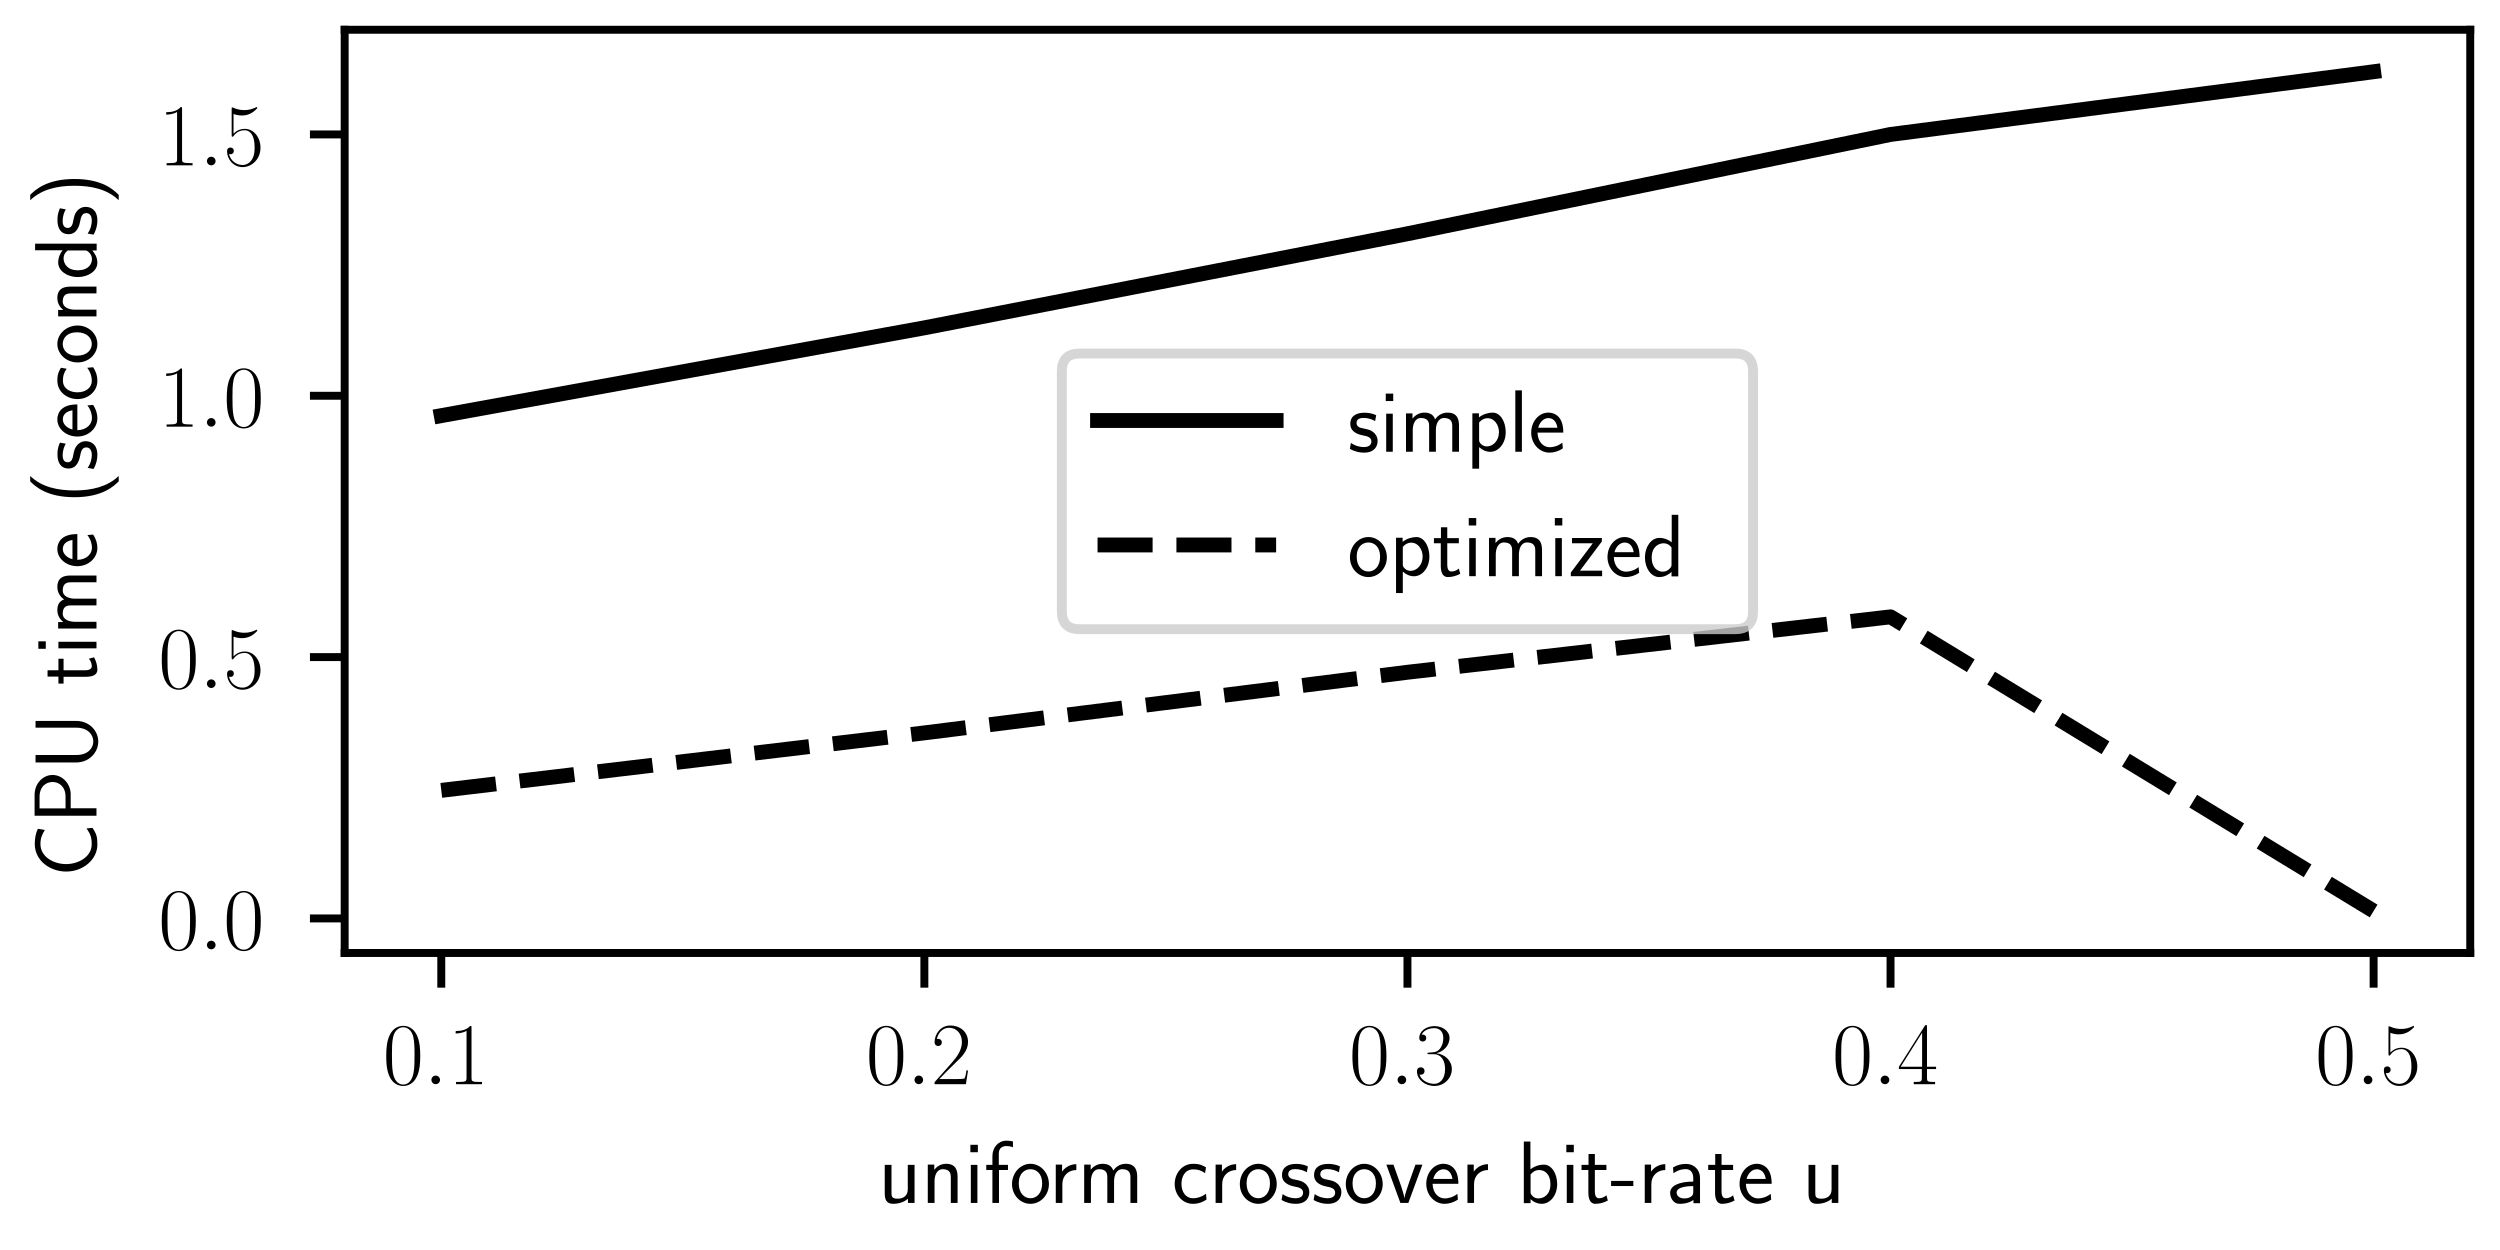
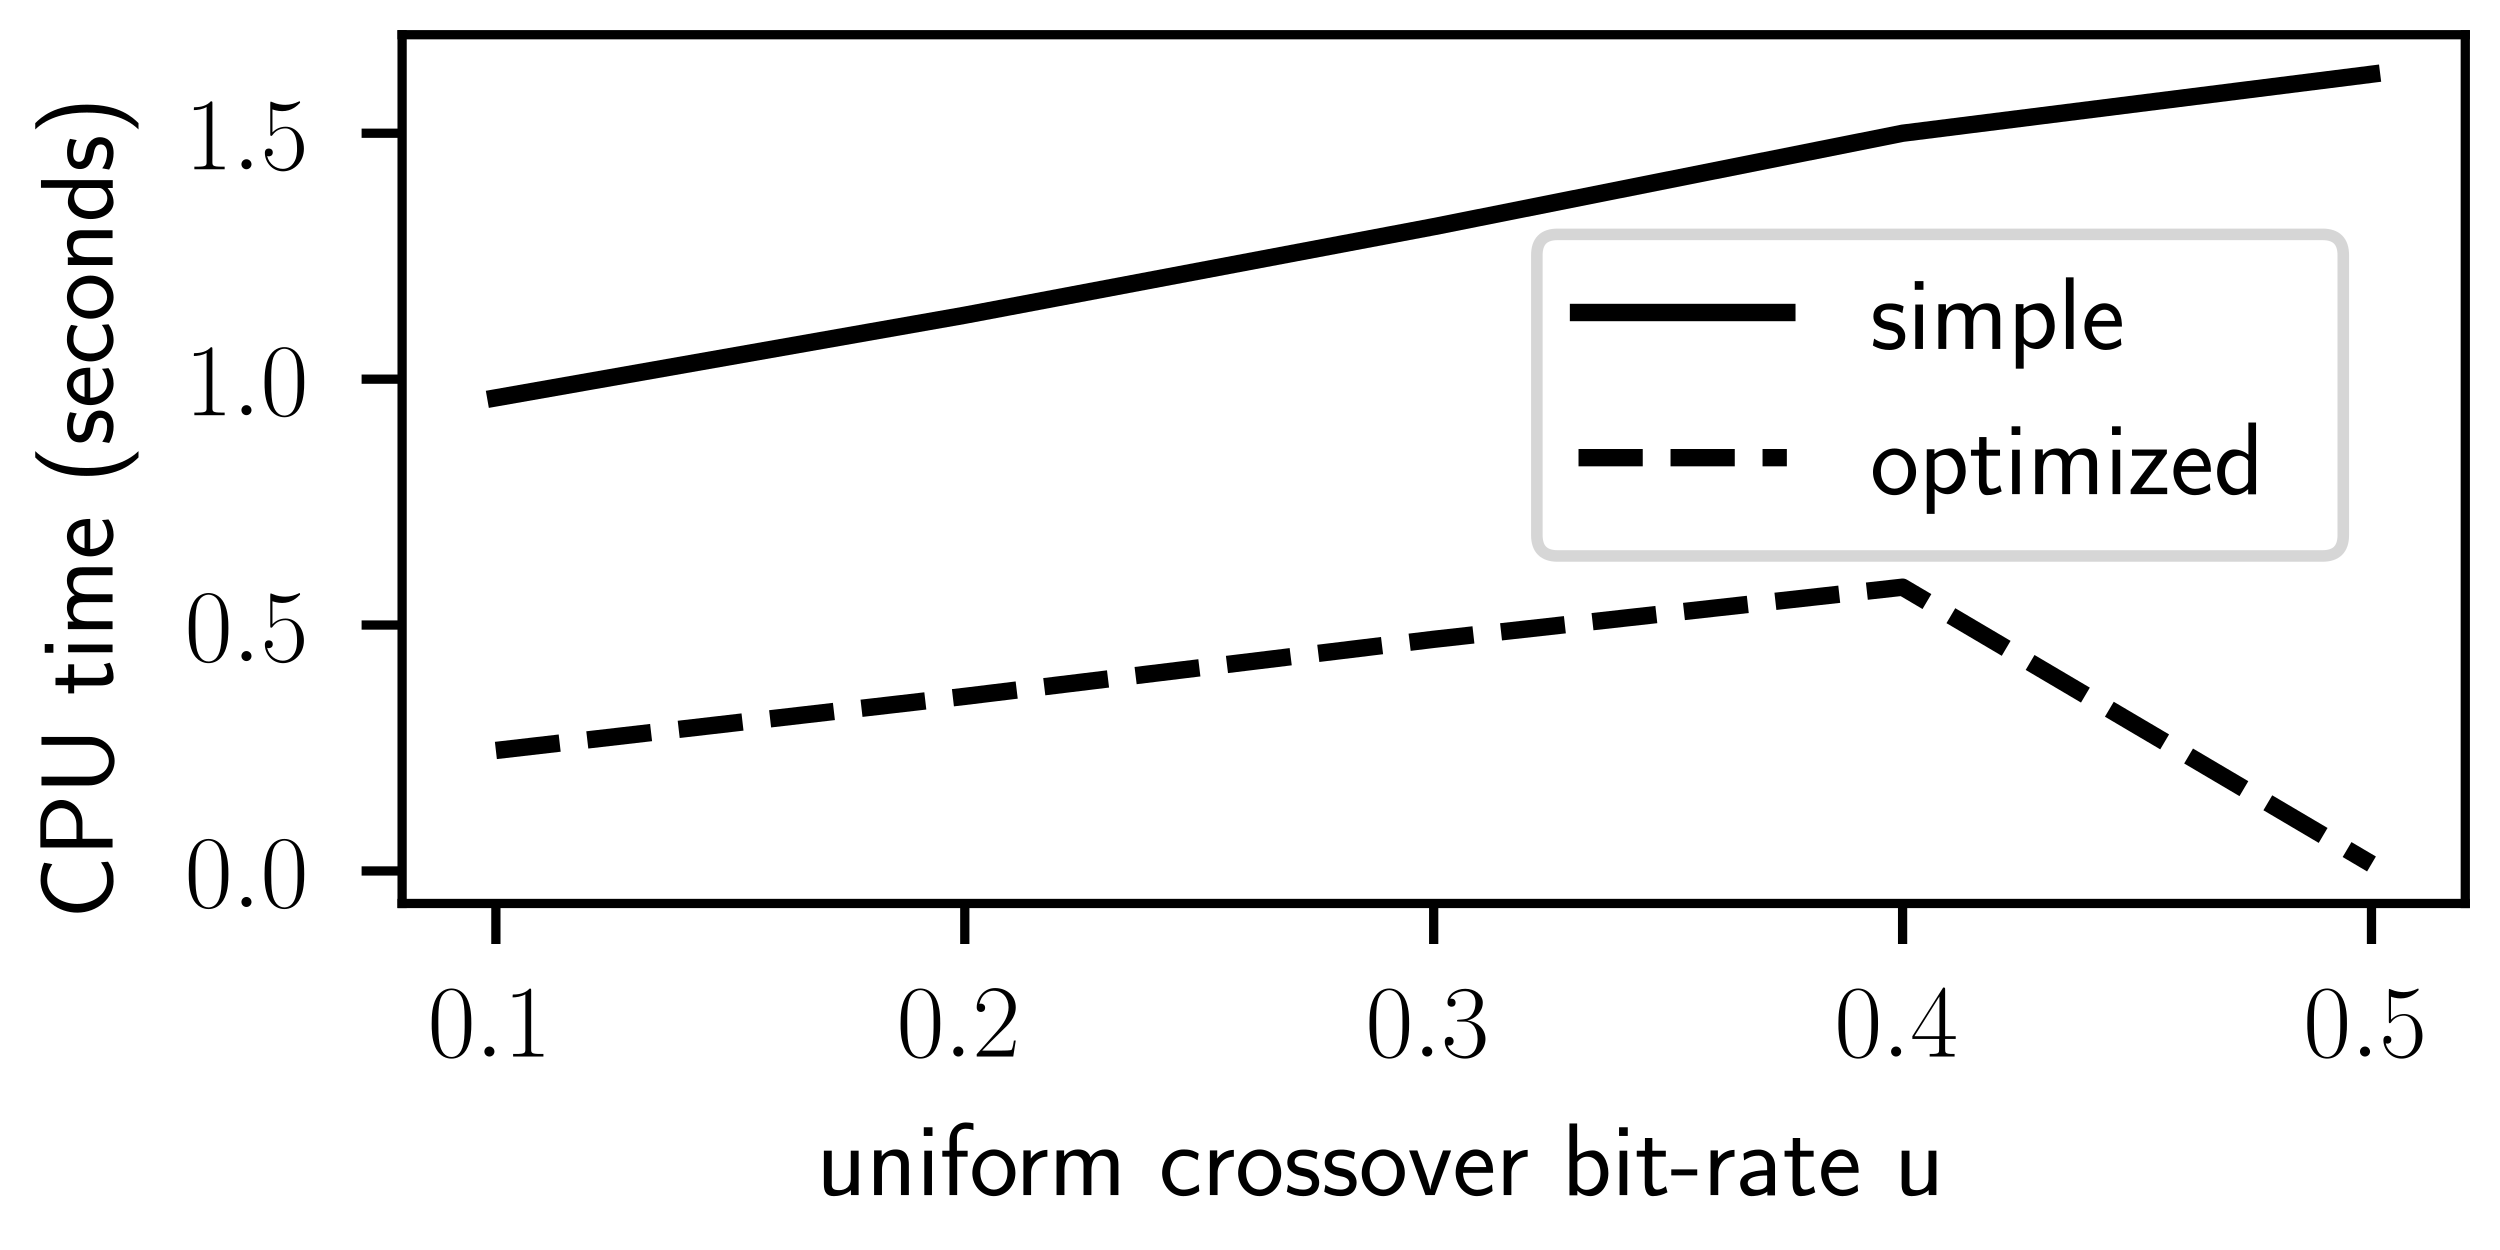
- <svg xmlns="http://www.w3.org/2000/svg" xmlns:xlink="http://www.w3.org/1999/xlink" width="252pt" height="126pt" viewBox="0 0 252 126" version="1.1">
+ <svg xmlns="http://www.w3.org/2000/svg" xmlns:xlink="http://www.w3.org/1999/xlink" width="216pt" height="108pt" viewBox="0 0 216 108" version="1.1">
  <defs>
    <style type="text/css">*{stroke-linejoin: round; stroke-linecap: butt}</style>
  </defs>
  <g id="figure_1">
    <g id="patch_1">
-       <path d="M 0 126  L 252 126  L 252 0  L 0 0  z " style="fill: #ffffff" />
+       <path d="M 0 108  L 216 108  L 216 0  L 0 0  z " style="fill: #ffffff" />
    </g>
    <g id="axes_1">
      <g id="patch_2">
-         <path d="M 34.742 96.06  L 249 96.06  L 249 3  L 34.742 3  z " style="fill: #ffffff" />
+         <path d="M 34.742 78.06  L 213 78.06  L 213 3  L 34.742 3  z " style="fill: #ffffff" />
      </g>
      <g id="matplotlib.axis_1">
        <g id="xtick_1">
          <g id="line2d_1">
            <defs>
-               <path id="m78b558a949" d="M 0 0  L 0 3.5  " style="stroke: #000000; stroke-width: 0.8" />
-             </defs>
-             <g>
-               <use xlink:href="#m78b558a949" x="44.481" y="96.06" style="stroke: #000000; stroke-width: 0.8" />
+               <path id="m9767671848" d="M 0 0  L 0 3.5  " style="stroke: #000000; stroke-width: 0.8" />
+             </defs>
+             <g>
+               <use xlink:href="#m9767671848" x="42.844" y="78.06" style="stroke: #000000; stroke-width: 0.8" />
            </g>
          </g>
          <g id="text_1">
-             <g transform="translate(38.59322 109.2862) scale(0.09 -0.09)">
+             <g transform="translate(36.95685 91.28619) scale(0.09 -0.09)">
              <defs>
                <path id="CMR17-30" d="M 2688 2025  C 2688 2416 2682 3080 2413 3591  C 2176 4039 1798 4198 1466 4198  C 1158 4198 768 4058 525 3597  C 269 3118 243 2524 243 2025  C 243 1661 250 1106 448 619  C 723 -39 1216 -128 1466 -128  C 1760 -128 2208 -7 2470 600  C 2662 1042 2688 1559 2688 2025  z M 1466 -26  C 1056 -26 813 325 723 812  C 653 1188 653 1738 653 2096  C 653 2588 653 2997 736 3387  C 858 3929 1216 4096 1466 4096  C 1728 4096 2067 3923 2189 3400  C 2272 3036 2278 2607 2278 2096  C 2278 1680 2278 1169 2202 792  C 2067 95 1690 -26 1466 -26  z " transform="scale(0.015625)" />
                <path id="CMMI12-3a" d="M 1178 307  C 1178 492 1024 619 870 619  C 685 619 557 466 557 313  C 557 128 710 0 864 0  C 1050 0 1178 153 1178 307  z " transform="scale(0.015625)" />
                <path id="CMR17-31" d="M 1702 4058  C 1702 4192 1696 4192 1606 4192  C 1357 3916 979 3827 621 3827  C 602 3827 570 3827 563 3808  C 557 3795 557 3782 557 3648  C 755 3648 1088 3686 1344 3839  L 1344 461  C 1344 236 1331 160 781 160  L 589 160  L 589 0  C 896 0 1216 0 1523 0  C 1830 0 2150 0 2458 0  L 2458 160  L 2266 160  C 1715 160 1702 230 1702 458  L 1702 4058  z " transform="scale(0.015625)" />
              </defs>
              <use xlink:href="#CMR17-30" transform="scale(0.996264)" />
              <use xlink:href="#CMMI12-3a" transform="translate(45.69048 0) scale(0.996264)" />
              <use xlink:href="#CMR17-31" transform="translate(72.78765 0) scale(0.996264)" />
            </g>
          </g>
        </g>
        <g id="xtick_2">
          <g id="line2d_2">
            <g>
-               <use xlink:href="#m78b558a949" x="93.176" y="96.06" style="stroke: #000000; stroke-width: 0.8" />
+               <use xlink:href="#m9767671848" x="83.358" y="78.06" style="stroke: #000000; stroke-width: 0.8" />
            </g>
          </g>
          <g id="text_2">
-             <g transform="translate(87.2882 109.2862) scale(0.09 -0.09)">
+             <g transform="translate(77.47002 91.28619) scale(0.09 -0.09)">
              <defs>
                <path id="CMR17-32" d="M 2669 989  L 2554 989  C 2490 536 2438 459 2413 420  C 2381 369 1920 369 1830 369  L 602 369  C 832 619 1280 1072 1824 1597  C 2214 1967 2669 2402 2669 3035  C 2669 3790 2067 4224 1395 4224  C 691 4224 262 3604 262 3030  C 262 2780 448 2748 525 2748  C 589 2748 781 2787 781 3010  C 781 3207 614 3264 525 3264  C 486 3264 448 3258 422 3245  C 544 3790 915 4058 1306 4058  C 1862 4058 2227 3617 2227 3035  C 2227 2479 1901 2000 1536 1584  L 262 146  L 262 0  L 2515 0  L 2669 989  z " transform="scale(0.015625)" />
              </defs>
              <use xlink:href="#CMR17-30" transform="scale(0.996264)" />
              <use xlink:href="#CMMI12-3a" transform="translate(45.69048 0) scale(0.996264)" />
              <use xlink:href="#CMR17-32" transform="translate(72.78765 0) scale(0.996264)" />
            </g>
          </g>
        </g>
        <g id="xtick_3">
          <g id="line2d_3">
            <g>
-               <use xlink:href="#m78b558a949" x="141.871" y="96.06" style="stroke: #000000; stroke-width: 0.8" />
+               <use xlink:href="#m9767671848" x="123.871" y="78.06" style="stroke: #000000; stroke-width: 0.8" />
            </g>
          </g>
          <g id="text_3">
-             <g transform="translate(135.9832 109.2862) scale(0.09 -0.09)">
+             <g transform="translate(117.9832 91.28619) scale(0.09 -0.09)">
              <defs>
                <path id="CMR17-33" d="M 1414 2157  C 1984 2157 2234 1662 2234 1090  C 2234 320 1824 25 1453 25  C 1114 25 563 194 390 693  C 422 680 454 680 486 680  C 640 680 755 782 755 948  C 755 1133 614 1216 486 1216  C 378 1216 211 1165 211 926  C 211 335 787 -128 1466 -128  C 2176 -128 2720 430 2720 1085  C 2720 1707 2208 2157 1600 2227  C 2086 2328 2554 2756 2554 3329  C 2554 3820 2048 4179 1472 4179  C 890 4179 378 3829 378 3329  C 378 3110 544 3072 627 3072  C 762 3072 877 3155 877 3321  C 877 3486 762 3569 627 3569  C 602 3569 570 3569 544 3557  C 730 3959 1235 4032 1459 4032  C 1683 4032 2106 3925 2106 3320  C 2106 3143 2080 2828 1862 2550  C 1670 2304 1453 2304 1242 2284  C 1210 2284 1062 2269 1037 2269  C 992 2263 966 2257 966 2208  C 966 2163 973 2157 1101 2157  L 1414 2157  z " transform="scale(0.015625)" />
              </defs>
              <use xlink:href="#CMR17-30" transform="scale(0.996264)" />
              <use xlink:href="#CMMI12-3a" transform="translate(45.69048 0) scale(0.996264)" />
              <use xlink:href="#CMR17-33" transform="translate(72.78765 0) scale(0.996264)" />
            </g>
          </g>
        </g>
        <g id="xtick_4">
          <g id="line2d_4">
            <g>
-               <use xlink:href="#m78b558a949" x="190.566" y="96.06" style="stroke: #000000; stroke-width: 0.8" />
+               <use xlink:href="#m9767671848" x="164.384" y="78.06" style="stroke: #000000; stroke-width: 0.8" />
            </g>
          </g>
          <g id="text_4">
-             <g transform="translate(184.6782 109.2862) scale(0.09 -0.09)">
+             <g transform="translate(158.4964 91.28619) scale(0.09 -0.09)">
              <defs>
                <path id="CMR17-34" d="M 2150 4122  C 2150 4256 2144 4256 2029 4256  L 128 1254  L 128 1088  L 1779 1088  L 1779 457  C 1779 224 1766 160 1318 160  L 1197 160  L 1197 0  C 1402 0 1747 0 1965 0  C 2182 0 2528 0 2733 0  L 2733 160  L 2611 160  C 2163 160 2150 224 2150 457  L 2150 1088  L 2803 1088  L 2803 1254  L 2150 1254  L 2150 4122  z M 1798 3703  L 1798 1254  L 256 1254  L 1798 3703  z " transform="scale(0.015625)" />
              </defs>
              <use xlink:href="#CMR17-30" transform="scale(0.996264)" />
              <use xlink:href="#CMMI12-3a" transform="translate(45.69048 0) scale(0.996264)" />
              <use xlink:href="#CMR17-34" transform="translate(72.78765 0) scale(0.996264)" />
            </g>
          </g>
        </g>
        <g id="xtick_5">
          <g id="line2d_5">
            <g>
-               <use xlink:href="#m78b558a949" x="239.261" y="96.06" style="stroke: #000000; stroke-width: 0.8" />
+               <use xlink:href="#m9767671848" x="204.897" y="78.06" style="stroke: #000000; stroke-width: 0.8" />
            </g>
          </g>
          <g id="text_5">
-             <g transform="translate(233.3732 109.2862) scale(0.09 -0.09)">
+             <g transform="translate(199.0095 91.28619) scale(0.09 -0.09)">
              <defs>
                <path id="CMR17-35" d="M 730 3692  C 794 3666 1056 3584 1325 3584  C 1920 3584 2246 3911 2432 4100  C 2432 4157 2432 4192 2394 4192  C 2387 4192 2374 4192 2323 4163  C 2099 4058 1837 3973 1517 3973  C 1325 3973 1037 3999 723 4139  C 653 4171 640 4171 634 4171  C 602 4171 595 4164 595 4037  L 595 2203  C 595 2089 595 2057 659 2057  C 691 2057 704 2070 736 2114  C 941 2401 1222 2522 1542 2522  C 1766 2522 2246 2382 2246 1289  C 2246 1085 2246 715 2054 421  C 1894 159 1645 25 1370 25  C 947 25 518 320 403 814  C 429 807 480 795 506 795  C 589 795 749 840 749 1038  C 749 1210 627 1280 506 1280  C 358 1280 262 1190 262 1011  C 262 454 704 -128 1382 -128  C 2042 -128 2669 440 2669 1264  C 2669 2030 2170 2624 1549 2624  C 1222 2624 947 2503 730 2274  L 730 3692  z " transform="scale(0.015625)" />
              </defs>
              <use xlink:href="#CMR17-30" transform="scale(0.996264)" />
              <use xlink:href="#CMMI12-3a" transform="translate(45.69048 0) scale(0.996264)" />
              <use xlink:href="#CMR17-35" transform="translate(72.78765 0) scale(0.996264)" />
            </g>
          </g>
        </g>
        <g id="text_6">
-           <g transform="translate(88.51852 121.2563) scale(0.09 -0.09)">
+           <g transform="translate(70.51852 103.2563) scale(0.09 -0.09)">
            <defs>
              <path id="CMSS17-75" d="M 2618 2739  L 2131 2739  L 2131 972  C 2131 498 1786 306 1421 306  C 998 306 960 447 960 709  L 960 2739  L 474 2739  L 474 678  C 474 179 646 -64 1088 -64  C 1306 -64 1798 -13 2144 306  L 2144 0  L 2618 0  L 2618 2739  z " transform="scale(0.015625)" />
              <path id="CMSS17-6e" d="M 2618 1877  C 2618 2283 2522 2816 1798 2816  C 1389 2816 1120 2606 941 2389  L 941 2758  L 474 2758  L 474 0  L 960 0  L 960 1559  C 960 1964 1114 2428 1549 2428  C 2112 2428 2131 2048 2131 1829  L 2131 0  L 2618 0  L 2618 1877  z " transform="scale(0.015625)" />
              <path id="CMSS17-69" d="M 979 4183  L 442 4183  L 442 3648  L 979 3648  L 979 4183  z M 947 2739  L 474 2739  L 474 0  L 947 0  L 947 2739  z " transform="scale(0.015625)" />
              <path id="CMSS17-66" d="M 1075 2368  L 1722 2368  L 1722 2737  L 1062 2737  L 1062 3559  C 1062 4014 1408 4092 1606 4092  C 1670 4092 1850 4092 2080 4009  L 2080 4429  C 1933 4461 1754 4480 1613 4480  C 1018 4480 602 3993 602 3359  L 602 2737  L 160 2737  L 160 2368  L 602 2368  L 602 0  L 1075 0  L 1075 2368  z " transform="scale(0.015625)" />
              <path id="CMSS17-6f" d="M 2829 1356  C 2829 2176 2221 2816 1504 2816  C 768 2816 173 2157 173 1356  C 173 544 787 -64 1498 -64  C 2227 -64 2829 563 2829 1356  z M 1504 337  C 1050 337 659 709 659 1408  C 659 2151 1114 2427 1498 2427  C 1914 2427 2342 2126 2342 1408  C 2342 683 1926 337 1504 337  z " transform="scale(0.015625)" />
              <path id="CMSS17-72" d="M 954 1363  C 954 1965 1395 2368 1958 2368  L 1958 2789  C 1549 2789 1165 2585 934 2253  L 934 2758  L 480 2758  L 480 0  L 954 0  L 954 1363  z " transform="scale(0.015625)" />
              <path id="CMSS17-6d" d="M 4288 1877  C 4288 2308 4179 2816 3462 2816  C 2982 2816 2694 2516 2566 2331  C 2451 2670 2182 2816 1798 2816  C 1363 2816 1088 2568 941 2389  L 941 2758  L 474 2758  L 474 0  L 960 0  L 960 1559  C 960 1939 1101 2428 1555 2428  C 2138 2428 2138 2016 2138 1829  L 2138 0  L 2624 0  L 2624 1559  C 2624 1939 2765 2428 3219 2428  C 3802 2428 3802 2016 3802 1829  L 3802 0  L 4288 0  L 4288 1877  z " transform="scale(0.015625)" />
              <path id="CMSS17-63" d="M 2464 2541  C 2464 2585 2170 2714 2093 2739  C 1882 2816 1613 2816 1542 2816  C 710 2816 211 2093 211 1363  C 211 595 768 -64 1517 -64  C 1946 -64 2253 76 2502 242  L 2464 664  C 2189 453 1869 337 1523 337  C 1024 337 698 774 698 1369  C 698 1831 909 2414 1549 2414  C 1901 2414 2099 2343 2394 2145  L 2464 2541  z " transform="scale(0.015625)" />
              <path id="CMSS17-73" d="M 2061 2627  C 1683 2807 1389 2807 1197 2807  C 742 2807 198 2648 198 2003  C 198 1359 902 1218 1094 1179  C 1389 1122 1715 1058 1715 740  C 1715 337 1254 337 1171 337  C 915 337 563 407 243 638  L 166 210  C 531 0 883 -64 1178 -64  C 1965 -64 2163 416 2163 781  C 2163 1094 1984 1305 1862 1401  C 1651 1568 1574 1587 1050 1696  C 960 1709 646 1779 646 2066  C 646 2432 1050 2432 1139 2432  C 1555 2432 1811 2303 1984 2208  L 2061 2627  z " transform="scale(0.015625)" />
              <path id="CMSS17-76" d="M 2675 2752  L 2176 2752  L 1747 1556  C 1613 1165 1421 627 1389 352  L 1382 352  C 1370 468 1318 634 1286 749  C 1248 890 1197 1056 1158 1172  L 595 2752  L 83 2752  L 1094 0  L 1664 0  L 2675 2752  z " transform="scale(0.015625)" />
              <path id="CMSS17-65" d="M 2502 1377  C 2502 1590 2490 2003 2285 2345  C 2061 2713 1696 2816 1421 2816  C 755 2816 192 2188 192 1375  C 192 582 774 -64 1510 -64  C 1798 -64 2150 19 2470 248  C 2470 274 2458 414 2451 420  C 2451 433 2432 630 2432 656  C 2125 407 1773 325 1517 325  C 1107 325 666 667 646 1377  L 2502 1377  z M 698 1728  C 781 2084 1062 2421 1421 2421  C 1517 2421 1965 2421 2080 1728  L 698 1728  z " transform="scale(0.015625)" />
              <path id="CMSS17-62" d="M 954 4416  L 480 4416  L 480 -13  L 966 -13  L 966 274  C 1210 38 1504 -64 1766 -64  C 2381 -64 2880 549 2880 1352  C 2880 2086 2496 2756 1926 2756  C 1523 2756 1165 2591 954 2419  L 954 4416  z M 966 2046  C 1107 2222 1306 2368 1587 2368  C 1965 2368 2394 2097 2394 1352  C 2394 558 1882 325 1530 325  C 1402 325 1267 356 1139 464  C 966 615 966 709 966 797  L 966 2046  z " transform="scale(0.015625)" />
              <path id="CMSS17-74" d="M 1069 2368  L 1901 2368  L 1901 2737  L 1069 2737  L 1069 3520  L 614 3520  L 614 2737  L 109 2737  L 109 2368  L 602 2368  L 602 749  C 602 384 685 -64 1107 -64  C 1427 -64 1722 25 2003 172  L 1901 548  C 1747 414 1562 337 1363 337  C 1082 337 1069 696 1069 856  L 1069 2368  z " transform="scale(0.015625)" />
              <path id="CMSS17-2d" d="M 1664 1216  L 1664 1585  L 64 1585  L 64 1216  L 1664 1216  z " transform="scale(0.015625)" />
              <path id="CMSS17-61" d="M 2406 1791  C 2406 2392 1978 2808 1402 2808  C 1120 2808 813 2757 461 2553  L 499 2135  C 659 2248 934 2432 1395 2432  C 1722 2432 1920 2180 1920 1782  L 1920 1536  C 896 1536 256 1238 256 726  C 256 461 416 -64 947 -64  C 1043 -64 1562 -64 1933 217  L 1933 -19  L 2406 -19  L 2406 1791  z M 1920 816  C 1920 701 1920 548 1728 434  C 1562 325 1350 325 1261 325  C 941 325 723 511 723 744  C 723 1211 1722 1211 1920 1211  L 1920 816  z " transform="scale(0.015625)" />
            </defs>
            <use xlink:href="#CMSS17-75" transform="scale(0.996264)" />
            <use xlink:href="#CMSS17-6e" transform="translate(48.20494 0) scale(0.996264)" />
            <use xlink:href="#CMSS17-69" transform="translate(96.40989 0) scale(0.996264)" />
            <use xlink:href="#CMSS17-66" transform="translate(118.5906 0) scale(0.996264)" />
            <use xlink:href="#CMSS17-6f" transform="translate(147.2173 0) scale(0.996264)" />
            <use xlink:href="#CMSS17-72" transform="translate(191.4584 0) scale(0.996264)" />
            <use xlink:href="#CMSS17-6d" transform="translate(223.3682 0) scale(0.996264)" />
            <use xlink:href="#CMSS17-63" transform="translate(328.8266 0) scale(0.996264)" />
            <use xlink:href="#CMSS17-72" transform="translate(370.4654 0) scale(0.996264)" />
            <use xlink:href="#CMSS17-6f" transform="translate(402.3752 0) scale(0.996264)" />
            <use xlink:href="#CMSS17-73" transform="translate(449.2188 0) scale(0.996264)" />
            <use xlink:href="#CMSS17-73" transform="translate(485.1323 0) scale(0.996264)" />
            <use xlink:href="#CMSS17-6f" transform="translate(521.0459 0) scale(0.996264)" />
            <use xlink:href="#CMSS17-76" transform="translate(567.8895 0) scale(0.996264)" />
            <use xlink:href="#CMSS17-65" transform="translate(610.8896 0) scale(0.996264)" />
            <use xlink:href="#CMSS17-72" transform="translate(652.5285 0) scale(0.996264)" />
            <use xlink:href="#CMSS17-62" transform="translate(715.6674 0) scale(0.996264)" />
            <use xlink:href="#CMSS17-69" transform="translate(763.8723 0) scale(0.996264)" />
            <use xlink:href="#CMSS17-74" transform="translate(786.053 0) scale(0.996264)" />
            <use xlink:href="#CMSS17-2d" transform="translate(819.8846 0) scale(0.996264)" />
            <use xlink:href="#CMSS17-72" transform="translate(851.1137 0) scale(0.996264)" />
            <use xlink:href="#CMSS17-61" transform="translate(883.0235 0) scale(0.996264)" />
            <use xlink:href="#CMSS17-74" transform="translate(927.9454 0) scale(0.996264)" />
            <use xlink:href="#CMSS17-65" transform="translate(961.777 0) scale(0.996264)" />
            <use xlink:href="#CMSS17-75" transform="translate(1034.645 0) scale(0.996264)" />
          </g>
        </g>
      </g>
      <g id="matplotlib.axis_2">
        <g id="ytick_1">
          <g id="line2d_6">
            <defs>
-               <path id="md52f98ea32" d="M 0 0  L -3.5 0  " style="stroke: #000000; stroke-width: 0.8" />
-             </defs>
-             <g>
-               <use xlink:href="#md52f98ea32" x="34.742" y="92.578" style="stroke: #000000; stroke-width: 0.8" />
+               <path id="m0d270eda82" d="M 0 0  L -3.5 0  " style="stroke: #000000; stroke-width: 0.8" />
+             </defs>
+             <g>
+               <use xlink:href="#m0d270eda82" x="34.742" y="75.251" style="stroke: #000000; stroke-width: 0.8" />
            </g>
          </g>
          <g id="text_7">
-             <g transform="translate(15.96662 95.691) scale(0.09 -0.09)">
+             <g transform="translate(15.96662 78.36448) scale(0.09 -0.09)">
              <use xlink:href="#CMR17-30" transform="scale(0.996264)" />
              <use xlink:href="#CMMI12-3a" transform="translate(45.69048 0) scale(0.996264)" />
              <use xlink:href="#CMR17-30" transform="translate(72.78765 0) scale(0.996264)" />
            </g>
          </g>
        </g>
        <g id="ytick_2">
          <g id="line2d_7">
            <g>
-               <use xlink:href="#md52f98ea32" x="34.742" y="66.236" style="stroke: #000000; stroke-width: 0.8" />
+               <use xlink:href="#m0d270eda82" x="34.742" y="54.005" style="stroke: #000000; stroke-width: 0.8" />
            </g>
          </g>
          <g id="text_8">
-             <g transform="translate(15.96662 69.34919) scale(0.09 -0.09)">
+             <g transform="translate(15.96662 57.11783) scale(0.09 -0.09)">
              <use xlink:href="#CMR17-30" transform="scale(0.996264)" />
              <use xlink:href="#CMMI12-3a" transform="translate(45.69048 0) scale(0.996264)" />
              <use xlink:href="#CMR17-35" transform="translate(72.78765 0) scale(0.996264)" />
            </g>
          </g>
        </g>
        <g id="ytick_3">
          <g id="line2d_8">
            <g>
-               <use xlink:href="#md52f98ea32" x="34.742" y="39.894" style="stroke: #000000; stroke-width: 0.8" />
+               <use xlink:href="#m0d270eda82" x="34.742" y="32.758" style="stroke: #000000; stroke-width: 0.8" />
            </g>
          </g>
          <g id="text_9">
-             <g transform="translate(15.96662 43.00738) scale(0.09 -0.09)">
+             <g transform="translate(15.96662 35.87119) scale(0.09 -0.09)">
              <use xlink:href="#CMR17-31" transform="scale(0.996264)" />
              <use xlink:href="#CMMI12-3a" transform="translate(45.69048 0) scale(0.996264)" />
              <use xlink:href="#CMR17-30" transform="translate(72.78765 0) scale(0.996264)" />
            </g>
          </g>
        </g>
        <g id="ytick_4">
          <g id="line2d_9">
            <g>
-               <use xlink:href="#md52f98ea32" x="34.742" y="13.552" style="stroke: #000000; stroke-width: 0.8" />
+               <use xlink:href="#m0d270eda82" x="34.742" y="11.511" style="stroke: #000000; stroke-width: 0.8" />
            </g>
          </g>
          <g id="text_10">
-             <g transform="translate(15.96662 16.66557) scale(0.09 -0.09)">
+             <g transform="translate(15.96662 14.62455) scale(0.09 -0.09)">
              <use xlink:href="#CMR17-31" transform="scale(0.996264)" />
              <use xlink:href="#CMMI12-3a" transform="translate(45.69048 0) scale(0.996264)" />
              <use xlink:href="#CMR17-35" transform="translate(72.78765 0) scale(0.996264)" />
            </g>
          </g>
        </g>
        <g id="text_11">
-           <g transform="translate(9.725022 88.4088) rotate(-90) scale(0.09 -0.09)">
+           <g transform="translate(9.725022 79.4088) rotate(-90) scale(0.09 -0.09)">
            <defs>
              <path id="CMSS17-43" d="M 3501 714  C 3072 427 2874 344 2355 344  C 1459 344 934 1303 934 2179  C 934 3112 1472 4032 2381 4032  C 2790 4032 3059 3918 3386 3715  L 3475 4217  C 3168 4370 2778 4440 2387 4440  C 1158 4440 397 3316 397 2179  C 397 927 1299 -64 2323 -64  C 2874 -64 3066 -19 3539 280  L 3501 714  z " transform="scale(0.015625)" />
              <path id="CMSS17-50" d="M 2106 1856  C 2874 1856 3501 2453 3501 3158  C 3501 3850 2899 4453 2067 4453  L 570 4453  L 570 0  L 1107 0  L 1107 1856  L 2106 1856  z M 1926 4096  C 2669 4096 2995 3627 2995 3157  C 2995 2720 2694 2226 1926 2226  L 1094 2226  L 1094 4096  L 1926 4096  z " transform="scale(0.015625)" />
              <path id="CMSS17-55" d="M 3552 4384  L 3066 4384  L 3066 1449  C 3066 604 2547 229 2074 229  C 1587 229 1101 623 1101 1443  L 1101 4384  L 563 4384  L 563 1454  C 563 539 1274 -128 2067 -128  C 2861 -128 3552 539 3552 1454  L 3552 4384  z " transform="scale(0.015625)" />
              <path id="CMSS17-28" d="M 1613 4768  C 1267 4417 474 3601 474 1588  C 474 -433 1267 -1243 1613 -1600  L 2003 -1600  C 1216 -784 960 357 960 1581  C 960 2798 1203 3946 2003 4768  L 1613 4768  z " transform="scale(0.015625)" />
              <path id="CMSS17-64" d="M 2611 4416  L 2138 4416  L 2138 2438  C 1939 2603 1613 2756 1254 2756  C 672 2756 211 2131 211 1347  C 211 562 666 -64 1235 -64  C 1677 -64 1971 172 2125 306  L 2125 -13  L 2611 -13  L 2611 4416  z M 2125 836  C 2125 747 2125 653 1926 482  C 1798 375 1645 325 1498 325  C 1152 325 698 576 698 1340  C 698 2134 1210 2368 1562 2368  C 1798 2368 1990 2254 2125 2065  L 2125 836  z " transform="scale(0.015625)" />
              <path id="CMSS17-29" d="M 723 -1600  C 1069 -1249 1862 -433 1862 1581  C 1862 3601 1069 4411 723 4768  L 333 4768  C 1120 3952 1376 2811 1376 1588  C 1376 370 1133 -778 333 -1600  L 723 -1600  z " transform="scale(0.015625)" />
            </defs>
            <use xlink:href="#CMSS17-43" transform="scale(0.996264)" />
            <use xlink:href="#CMSS17-50" transform="translate(59.85577 0) scale(0.996264)" />
            <use xlink:href="#CMSS17-55" transform="translate(119.5914 0) scale(0.996264)" />
            <use xlink:href="#CMSS17-74" transform="translate(214.9602 0) scale(0.996264)" />
            <use xlink:href="#CMSS17-69" transform="translate(248.7918 0) scale(0.996264)" />
            <use xlink:href="#CMSS17-6d" transform="translate(270.9725 0) scale(0.996264)" />
            <use xlink:href="#CMSS17-65" transform="translate(345.2018 0) scale(0.996264)" />
            <use xlink:href="#CMSS17-28" transform="translate(418.0697 0) scale(0.996264)" />
            <use xlink:href="#CMSS17-73" transform="translate(454.5036 0) scale(0.996264)" />
            <use xlink:href="#CMSS17-65" transform="translate(490.4171 0) scale(0.996264)" />
            <use xlink:href="#CMSS17-63" transform="translate(532.056 0) scale(0.996264)" />
            <use xlink:href="#CMSS17-6f" transform="translate(573.6948 0) scale(0.996264)" />
            <use xlink:href="#CMSS17-6e" transform="translate(620.5384 0) scale(0.996264)" />
            <use xlink:href="#CMSS17-64" transform="translate(668.7434 0) scale(0.996264)" />
            <use xlink:href="#CMSS17-73" transform="translate(716.9483 0) scale(0.996264)" />
            <use xlink:href="#CMSS17-29" transform="translate(752.8618 0) scale(0.996264)" />
          </g>
        </g>
      </g>
      <g id="line2d_10">
-         <path d="M 44.481 41.896  L 93.176 33.045  L 141.871 23.562  L 190.566 13.552  L 239.261 7.23  " clip-path="url(#p13d9f35fb9)" style="fill: none; stroke: #000000; stroke-width: 1.5; stroke-linecap: square" />
+         <path d="M 42.844 34.373  L 83.358 27.234  L 123.871 19.585  L 164.384 11.511  L 204.897 6.412  " clip-path="url(#pe76b0a98df)" style="fill: none; stroke: #000000; stroke-width: 1.5; stroke-linecap: square" />
      </g>
      <g id="line2d_11">
-         <path d="M 44.481 79.67  L 93.176 73.875  L 141.871 67.764  L 190.566 62.179  L 239.261 91.83  " clip-path="url(#p13d9f35fb9)" style="fill: none; stroke-dasharray: 5.55,2.4; stroke-dashoffset: 0; stroke: #000000; stroke-width: 1.5" />
+         <path d="M 42.844 64.84  L 83.358 60.166  L 123.871 55.237  L 164.384 50.733  L 204.897 74.648  " clip-path="url(#pe76b0a98df)" style="fill: none; stroke-dasharray: 5.55,2.4; stroke-dashoffset: 0; stroke: #000000; stroke-width: 1.5" />
      </g>
      <g id="patch_3">
-         <path d="M 34.742 96.06  L 34.742 3  " style="fill: none; stroke: #000000; stroke-width: 0.8; stroke-linejoin: miter; stroke-linecap: square" />
+         <path d="M 34.742 78.06  L 34.742 3  " style="fill: none; stroke: #000000; stroke-width: 0.8; stroke-linejoin: miter; stroke-linecap: square" />
      </g>
      <g id="patch_4">
-         <path d="M 249 96.06  L 249 3  " style="fill: none; stroke: #000000; stroke-width: 0.8; stroke-linejoin: miter; stroke-linecap: square" />
+         <path d="M 213 78.06  L 213 3  " style="fill: none; stroke: #000000; stroke-width: 0.8; stroke-linejoin: miter; stroke-linecap: square" />
      </g>
      <g id="patch_5">
-         <path d="M 34.742 96.06  L 249 96.06  " style="fill: none; stroke: #000000; stroke-width: 0.8; stroke-linejoin: miter; stroke-linecap: square" />
+         <path d="M 34.742 78.06  L 213 78.06  " style="fill: none; stroke: #000000; stroke-width: 0.8; stroke-linejoin: miter; stroke-linecap: square" />
      </g>
      <g id="patch_6">
-         <path d="M 34.742 3  L 249 3  " style="fill: none; stroke: #000000; stroke-width: 0.8; stroke-linejoin: miter; stroke-linecap: square" />
+         <path d="M 34.742 3  L 213 3  " style="fill: none; stroke: #000000; stroke-width: 0.8; stroke-linejoin: miter; stroke-linecap: square" />
      </g>
      <g id="legend_1">
        <g id="patch_7">
-           <path d="M 108.833 63.423  L 174.909 63.423  Q 176.709 63.423 176.709 61.623  L 176.709 37.436  Q 176.709 35.636 174.909 35.636  L 108.833 35.636  Q 107.033 35.636 107.033 37.436  L 107.033 61.623  Q 107.033 63.423 108.833 63.423  z " style="fill: #ffffff; opacity: 0.8; stroke: #cccccc; stroke-linejoin: miter" />
+           <path d="M 134.584 48.036  L 200.66 48.036  Q 202.46 48.036 202.46 46.236  L 202.46 22.049  Q 202.46 20.249 200.66 20.249  L 134.584 20.249  Q 132.784 20.249 132.784 22.049  L 132.784 46.236  Q 132.784 48.036 134.584 48.036  z " style="fill: #ffffff; opacity: 0.8; stroke: #cccccc; stroke-linejoin: miter" />
        </g>
        <g id="line2d_12">
-           <path d="M 110.633 42.386  L 119.633 42.386  L 128.633 42.386  " style="fill: none; stroke: #000000; stroke-width: 1.5; stroke-linecap: square" />
+           <path d="M 136.384 26.999  L 145.384 26.999  L 154.384 26.999  " style="fill: none; stroke: #000000; stroke-width: 1.5; stroke-linecap: square" />
        </g>
        <g id="text_12">
-           <g transform="translate(135.8325 45.53643) scale(0.09 -0.09)">
+           <g transform="translate(161.5837 30.14889) scale(0.09 -0.09)">
            <defs>
              <path id="CMSS17-70" d="M 966 333  C 1178 129 1466 -5 1773 -5  C 2368 -5 2880 603 2880 1412  C 2880 2159 2496 2816 1946 2816  C 1626 2816 1242 2702 954 2472  L 954 2765  L 480 2765  L 480 -1216  L 966 -1216  L 966 333  z M 966 2100  C 1018 2176 1235 2415 1587 2415  C 2035 2415 2394 1960 2394 1412  C 2394 787 1958 384 1530 384  C 1402 384 1267 415 1139 523  C 966 674 966 768 966 857  L 966 2100  z " transform="scale(0.015625)" />
              <path id="CMSS17-6c" d="M 947 4416  L 474 4416  L 474 0  L 947 0  L 947 4416  z " transform="scale(0.015625)" />
            </defs>
            <use xlink:href="#CMSS17-73" transform="scale(0.996264)" />
            <use xlink:href="#CMSS17-69" transform="translate(35.91354 0) scale(0.996264)" />
            <use xlink:href="#CMSS17-6d" transform="translate(58.09427 0) scale(0.996264)" />
            <use xlink:href="#CMSS17-70" transform="translate(132.3235 0) scale(0.996264)" />
            <use xlink:href="#CMSS17-6c" transform="translate(180.5285 0) scale(0.996264)" />
            <use xlink:href="#CMSS17-65" transform="translate(202.7092 0) scale(0.996264)" />
          </g>
        </g>
        <g id="line2d_13">
-           <path d="M 110.633 54.93  L 119.633 54.93  L 128.633 54.93  " style="fill: none; stroke-dasharray: 5.55,2.4; stroke-dashoffset: 0; stroke: #000000; stroke-width: 1.5" />
+           <path d="M 136.384 39.542  L 145.384 39.542  L 154.384 39.542  " style="fill: none; stroke-dasharray: 5.55,2.4; stroke-dashoffset: 0; stroke: #000000; stroke-width: 1.5" />
        </g>
        <g id="text_13">
-           <g transform="translate(135.8325 58.07989) scale(0.09 -0.09)">
+           <g transform="translate(161.5837 42.69235) scale(0.09 -0.09)">
            <defs>
              <path id="CMSS17-7a" d="M 2400 2502  L 2400 2750  L 250 2750  L 250 2368  L 1069 2368  C 1146 2368 1222 2368 1299 2368  L 1747 2368  L 166 261  L 166 0  L 2419 0  L 2419 395  L 1549 395  C 1472 395 1395 395 1318 395  L 826 395  L 2400 2502  z " transform="scale(0.015625)" />
            </defs>
            <use xlink:href="#CMSS17-6f" transform="scale(0.996264)" />
            <use xlink:href="#CMSS17-70" transform="translate(46.84362 0) scale(0.996264)" />
            <use xlink:href="#CMSS17-74" transform="translate(95.04857 0) scale(0.996264)" />
            <use xlink:href="#CMSS17-69" transform="translate(128.8801 0) scale(0.996264)" />
            <use xlink:href="#CMSS17-6d" transform="translate(151.0609 0) scale(0.996264)" />
            <use xlink:href="#CMSS17-69" transform="translate(225.2901 0) scale(0.996264)" />
            <use xlink:href="#CMSS17-7a" transform="translate(247.4708 0) scale(0.996264)" />
            <use xlink:href="#CMSS17-65" transform="translate(288.1487 0) scale(0.996264)" />
            <use xlink:href="#CMSS17-64" transform="translate(329.7875 0) scale(0.996264)" />
          </g>
        </g>
      </g>
    </g>
  </g>
  <defs>
-     <clipPath id="p13d9f35fb9">
-       <rect x="34.742" y="3" width="214.258" height="93.059" />
+     <clipPath id="pe76b0a98df">
+       <rect x="34.742" y="3" width="178.258" height="75.059" />
    </clipPath>
  </defs>
</svg>
